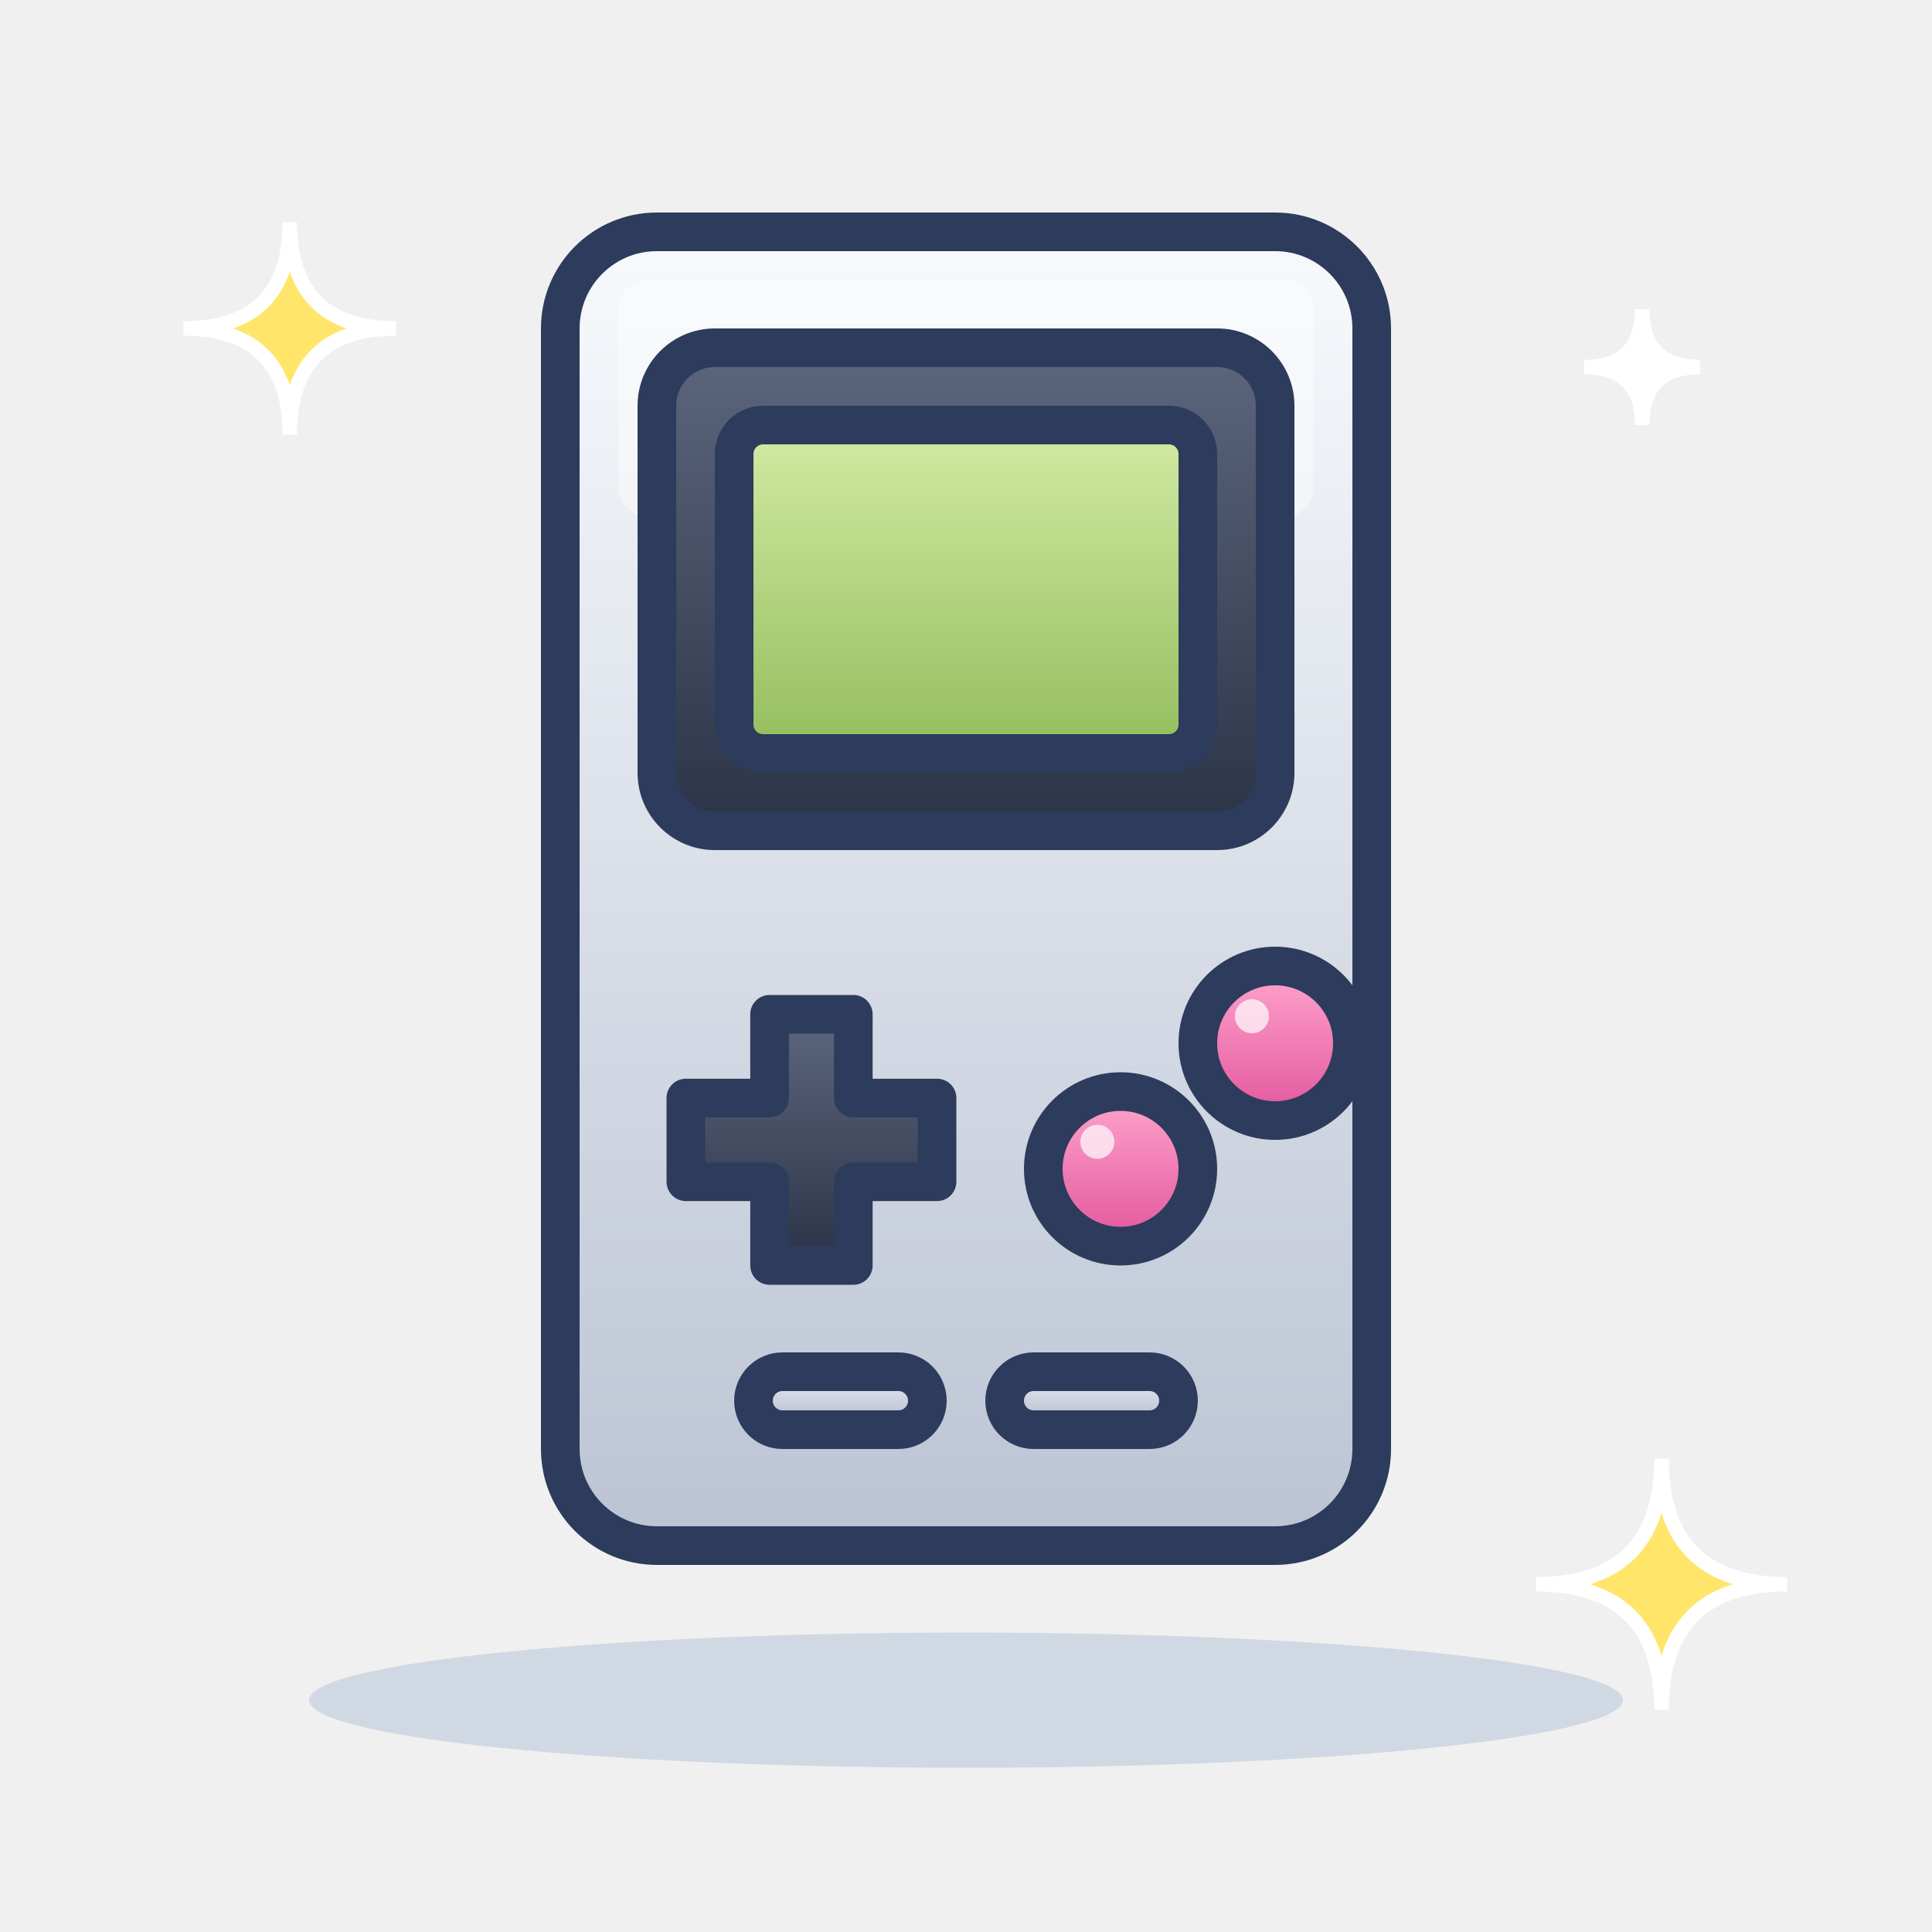
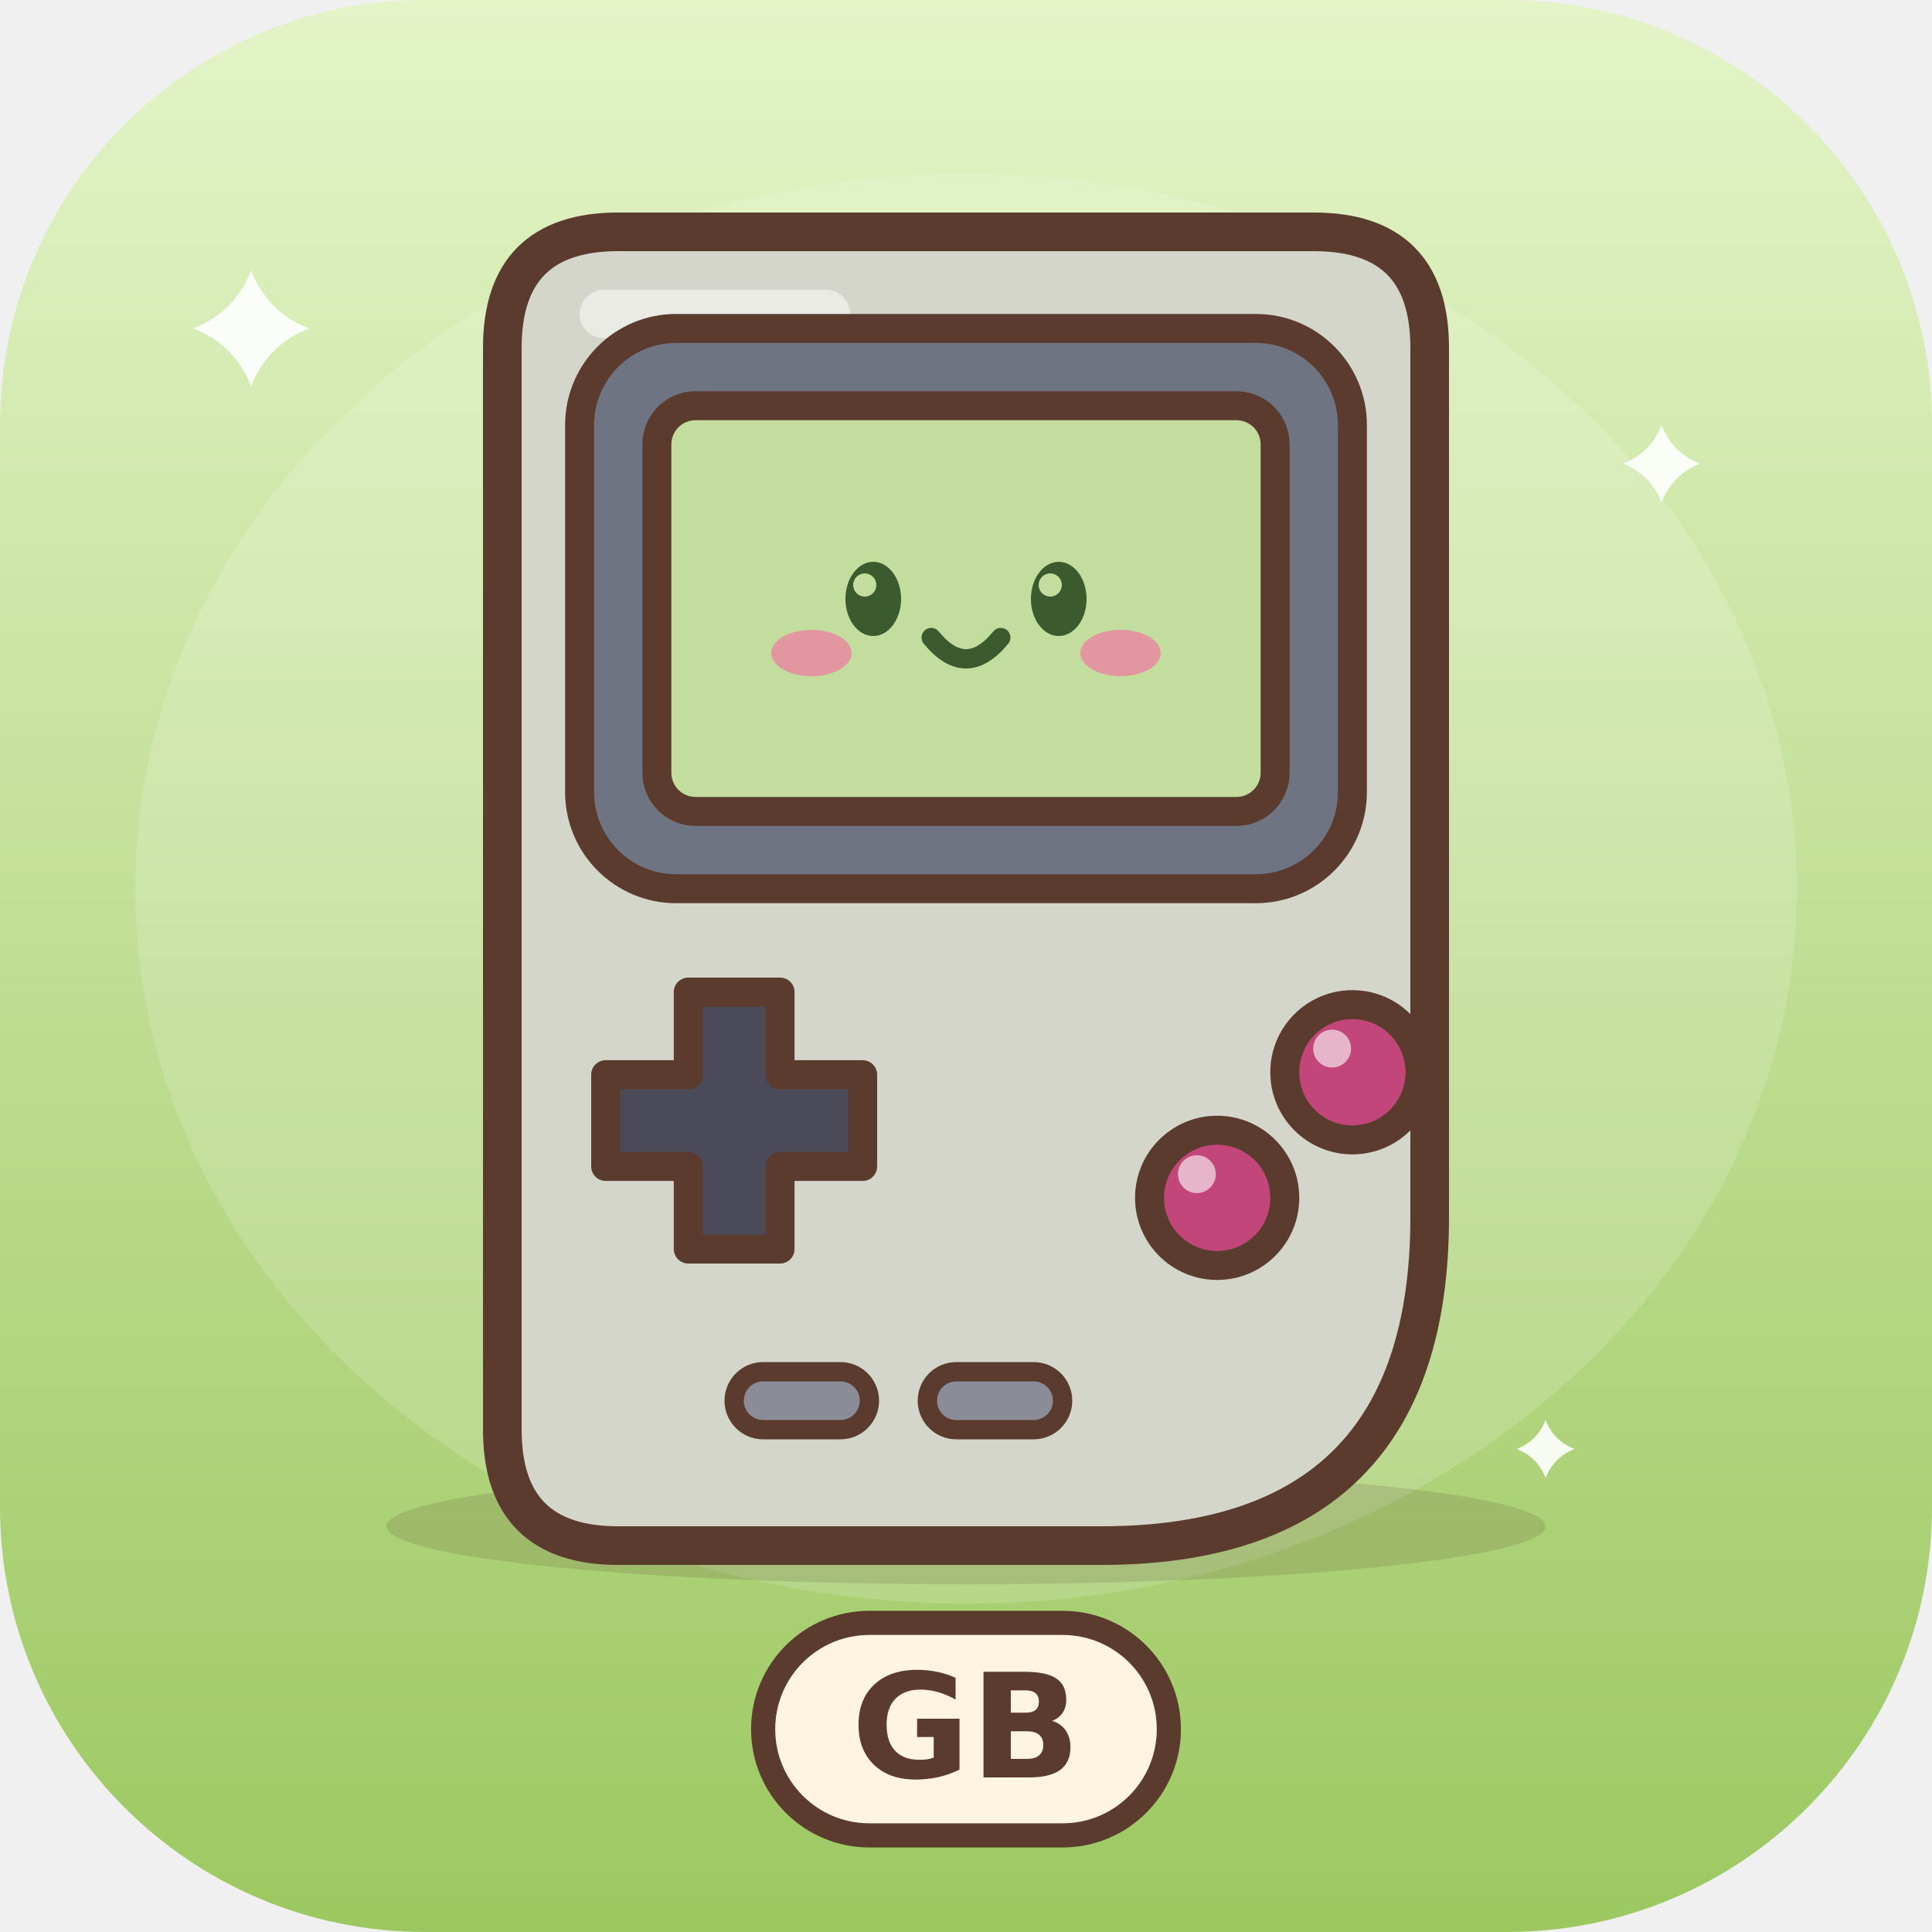
<svg xmlns="http://www.w3.org/2000/svg" viewBox="0 0 200 200" width="256" height="256">
  <defs>
-     <linearGradient id="red" x1="0" y1="0" x2="0" y2="1">
-       <stop offset="0" stop-color="#ff8484" />
-       <stop offset="1" stop-color="#d9363e" />
+     <linearGradient id="g9" x1="0" y1="0" x2="0" y2="1">
+       <stop offset="0" stop-color="#e4f4c8" />
+       <stop offset="1" stop-color="#9cc860" />
    </linearGradient>
-     <linearGradient id="wh" x1="0" y1="0" x2="0" y2="1">
-       <stop offset="0" stop-color="#ffffff" />
-       <stop offset="1" stop-color="#d6dce8" />
-     </linearGradient>
-     <linearGradient id="cream" x1="0" y1="0" x2="0" y2="1">
-       <stop offset="0" stop-color="#fff7e2" />
-       <stop offset="1" stop-color="#e6d4aa" />
-     </linearGradient>
-     <linearGradient id="dk" x1="0" y1="0" x2="0" y2="1">
-       <stop offset="0" stop-color="#5c667c" />
-       <stop offset="1" stop-color="#2b3347" />
-     </linearGradient>
-     <linearGradient id="navy" x1="0" y1="0" x2="0" y2="1">
-       <stop offset="0" stop-color="#56699a" />
-       <stop offset="1" stop-color="#2a3a66" />
-     </linearGradient>
-     <linearGradient id="blu" x1="0" y1="0" x2="0" y2="1">
-       <stop offset="0" stop-color="#79bcff" />
-       <stop offset="1" stop-color="#2f70d8" />
-     </linearGradient>
-     <linearGradient id="pur" x1="0" y1="0" x2="0" y2="1">
-       <stop offset="0" stop-color="#cfaaff" />
-       <stop offset="1" stop-color="#7c50d2" />
-     </linearGradient>
-     <linearGradient id="ind" x1="0" y1="0" x2="0" y2="1">
-       <stop offset="0" stop-color="#9a8cff" />
-       <stop offset="1" stop-color="#4c3ac9" />
-     </linearGradient>
-     <linearGradient id="grn" x1="0" y1="0" x2="0" y2="1">
-       <stop offset="0" stop-color="#a6e884" />
-       <stop offset="1" stop-color="#4fa83b" />
-     </linearGradient>
-     <linearGradient id="lcd" x1="0" y1="0" x2="0" y2="1">
-       <stop offset="0" stop-color="#d2eba3" />
-       <stop offset="1" stop-color="#93bd5e" />
-     </linearGradient>
-     <linearGradient id="gry" x1="0" y1="0" x2="0" y2="1">
-       <stop offset="0" stop-color="#eceff5" />
-       <stop offset="1" stop-color="#adb5c7" />
-     </linearGradient>
-     <linearGradient id="sil" x1="0" y1="0" x2="0" y2="1">
-       <stop offset="0" stop-color="#f7f9fc" />
-       <stop offset="1" stop-color="#bcc4d4" />
-     </linearGradient>
-     <linearGradient id="yel" x1="0" y1="0" x2="0" y2="1">
-       <stop offset="0" stop-color="#ffe985" />
-       <stop offset="1" stop-color="#f3b52f" />
-     </linearGradient>
-     <linearGradient id="wood" x1="0" y1="0" x2="0" y2="1">
-       <stop offset="0" stop-color="#d39a5e" />
-       <stop offset="1" stop-color="#8c5729" />
-     </linearGradient>
-     <linearGradient id="org" x1="0" y1="0" x2="0" y2="1">
-       <stop offset="0" stop-color="#ffb870" />
-       <stop offset="1" stop-color="#ea7621" />
-     </linearGradient>
-     <linearGradient id="pnk" x1="0" y1="0" x2="0" y2="1">
-       <stop offset="0" stop-color="#ffa6cd" />
-       <stop offset="1" stop-color="#e2549c" />
-     </linearGradient>
+     <clipPath id="c9">
+       <rect width="200" height="200" rx="44" />
+     </clipPath>
  </defs>
-   <ellipse cx="100" cy="176" rx="68" ry="7" fill="#3b6ea8" opacity=".18" />
-   <rect x="58" y="24" width="84" height="136" rx="10" fill="url(#sil)" stroke="#2d3b5c" stroke-width="4" stroke-linejoin="round" stroke-linecap="round" />
-   <rect x="64" y="29" width="72" height="24.48" rx="3" fill="#fff" opacity=".4" />
-   <rect x="68" y="36" width="64" height="50" rx="6" fill="url(#dk)" stroke="#2d3b5c" stroke-width="4" stroke-linejoin="round" stroke-linecap="round" />
-   <rect x="76" y="44" width="48" height="34" rx="3" fill="url(#lcd)" stroke="#2d3b5c" stroke-width="4" stroke-linejoin="round" stroke-linecap="round" />
-   <path d="M79.667 105.0h8.667v8.667h8.667v8.667h-8.667v8.667h-8.667v-8.667h-8.667v-8.667h8.667z" fill="url(#dk)" stroke="#2d3b5c" stroke-width="4" stroke-linejoin="round" stroke-linecap="round" />
-   <circle cx="116" cy="121" r="8" fill="url(#pnk)" stroke="#2d3b5c" stroke-width="4" stroke-linejoin="round" stroke-linecap="round" />
-   <circle cx="113.6" cy="118.2" r="1.76" fill="#fff" opacity=".7" />
-   <circle cx="132" cy="108" r="8" fill="url(#pnk)" stroke="#2d3b5c" stroke-width="4" stroke-linejoin="round" stroke-linecap="round" />
-   <circle cx="129.6" cy="105.2" r="1.76" fill="#fff" opacity=".7" />
-   <rect x="78" y="142" width="18" height="6" rx="3" fill="url(#gry)" stroke="#2d3b5c" stroke-width="4" stroke-linejoin="round" stroke-linecap="round" />
-   <rect x="104" y="142" width="18" height="6" rx="3" fill="url(#gry)" stroke="#2d3b5c" stroke-width="4" stroke-linejoin="round" stroke-linecap="round" />
-   <path d="M30 23Q30 34 41 34Q30 34 30 45Q30 34 19 34Q30 34 30 23Z" fill="#ffe66b" stroke="#fff" stroke-width="1.5" />
-   <path d="M172 151Q172 164 185 164Q172 164 172 177Q172 164 159 164Q172 164 172 151Z" fill="#ffe66b" stroke="#fff" stroke-width="1.5" />
-   <path d="M170 32Q170 38 176 38Q170 38 170 44Q170 38 164 38Q170 38 170 32Z" fill="#fff" stroke="#fff" stroke-width="1.5" />
+   <rect width="200" height="200" rx="44" fill="url(#g9)" />
+   <ellipse cx="100" cy="92" rx="86" ry="74" fill="#fff" opacity=".16" />
+   <path d="M26 28Q27.68 32.32 32 34Q27.68 35.68 26 40Q24.32 35.68 20 34Q24.32 32.32 26 28Z" fill="#fff" opacity="0.9" />
+   <path d="M172 44Q173.12 46.88 176 48Q173.12 49.12 172 52Q170.88 49.12 168 48Q170.88 46.88 172 44Z" fill="#fff" opacity="0.9" />
+   <path d="M160 147Q160.84 149.16 163 150Q160.84 150.84 160 153Q159.16 150.84 157 150Q159.16 149.16 160 147Z" fill="#fff" opacity="0.9" />
+   <ellipse cx="100" cy="158" rx="60" ry="6" fill="#5a3b2e" opacity=".16" />
+   <path d="M64 24H136Q148 24 148 36V126Q148 160 114 160H64Q52 160 52 148V36Q52 24 64 24Z" fill="#d4d6cb" stroke="#5a3b2e" stroke-width="4" stroke-linejoin="round" stroke-linecap="round" />
+   <rect x="60" y="30" width="28" height="5" rx="2.5" fill="#fff" opacity="0.5" />
+   <rect x="60" y="34" width="80" height="58" rx="10" fill="#6f7482" stroke="#5a3b2e" stroke-width="3" stroke-linejoin="round" />
+   <rect x="68" y="42" width="64" height="42" rx="4" fill="#c3dd9f" stroke="#5a3b2e" stroke-width="3" stroke-linejoin="round" />
+   <ellipse cx="90.4" cy="62" rx="2.88" ry="3.84" fill="#3b5a2e" />
+   <ellipse cx="109.6" cy="62" rx="2.88" ry="3.84" fill="#3b5a2e" />
+   <circle cx="89.52" cy="60.56" r="1.2" fill="#c3dd9f" />
+   <circle cx="108.72" cy="60.56" r="1.2" fill="#c3dd9f" />
+   <ellipse cx="84.0" cy="67.6" rx="4.16" ry="2.4" fill="#e88aa0" opacity=".85" />
+   <ellipse cx="116.0" cy="67.6" rx="4.16" ry="2.4" fill="#e88aa0" opacity=".85" />
+   <path d="M96.4 66.0q3.6 4.4 7.2 0" fill="none" stroke="#3b5a2e" stroke-width="2" stroke-linecap="round" />
+   <path d="M71.25 102.7h9.5v8.55h8.55v9.5h-8.55v8.55h-9.5v-8.55h-8.55v-9.5h8.55z" fill="#4a4a58" stroke="#5a3b2e" stroke-width="3" stroke-linejoin="round" stroke-linecap="round" />
+   <circle cx="126" cy="124" r="7" fill="#c2467a" stroke="#5a3b2e" stroke-width="3" />
+   <circle cx="123.9" cy="121.55" r="1.96" fill="#fff" opacity=".6" />
+   <circle cx="140" cy="111" r="7" fill="#c2467a" stroke="#5a3b2e" stroke-width="3" />
+   <circle cx="137.9" cy="108.55" r="1.96" fill="#fff" opacity=".6" />
+   <rect x="76" y="142" width="14" height="6" rx="3" fill="#8a8d98" stroke="#5a3b2e" stroke-width="2" stroke-linejoin="round" />
+   <rect x="96" y="142" width="14" height="6" rx="3" fill="#8a8d98" stroke="#5a3b2e" stroke-width="2" stroke-linejoin="round" />
+   <rect x="79.0" y="168" width="42" height="22" rx="11" fill="#fff4e2" stroke="#5a3b2e" stroke-width="2.5" />
+   <text x="100" y="184" font-family="Jua,Gowun Dodum,DejaVu Sans,Arial,sans-serif" font-weight="900" font-size="15" text-anchor="middle" fill="#5a3b2e">GB</text>
</svg>
